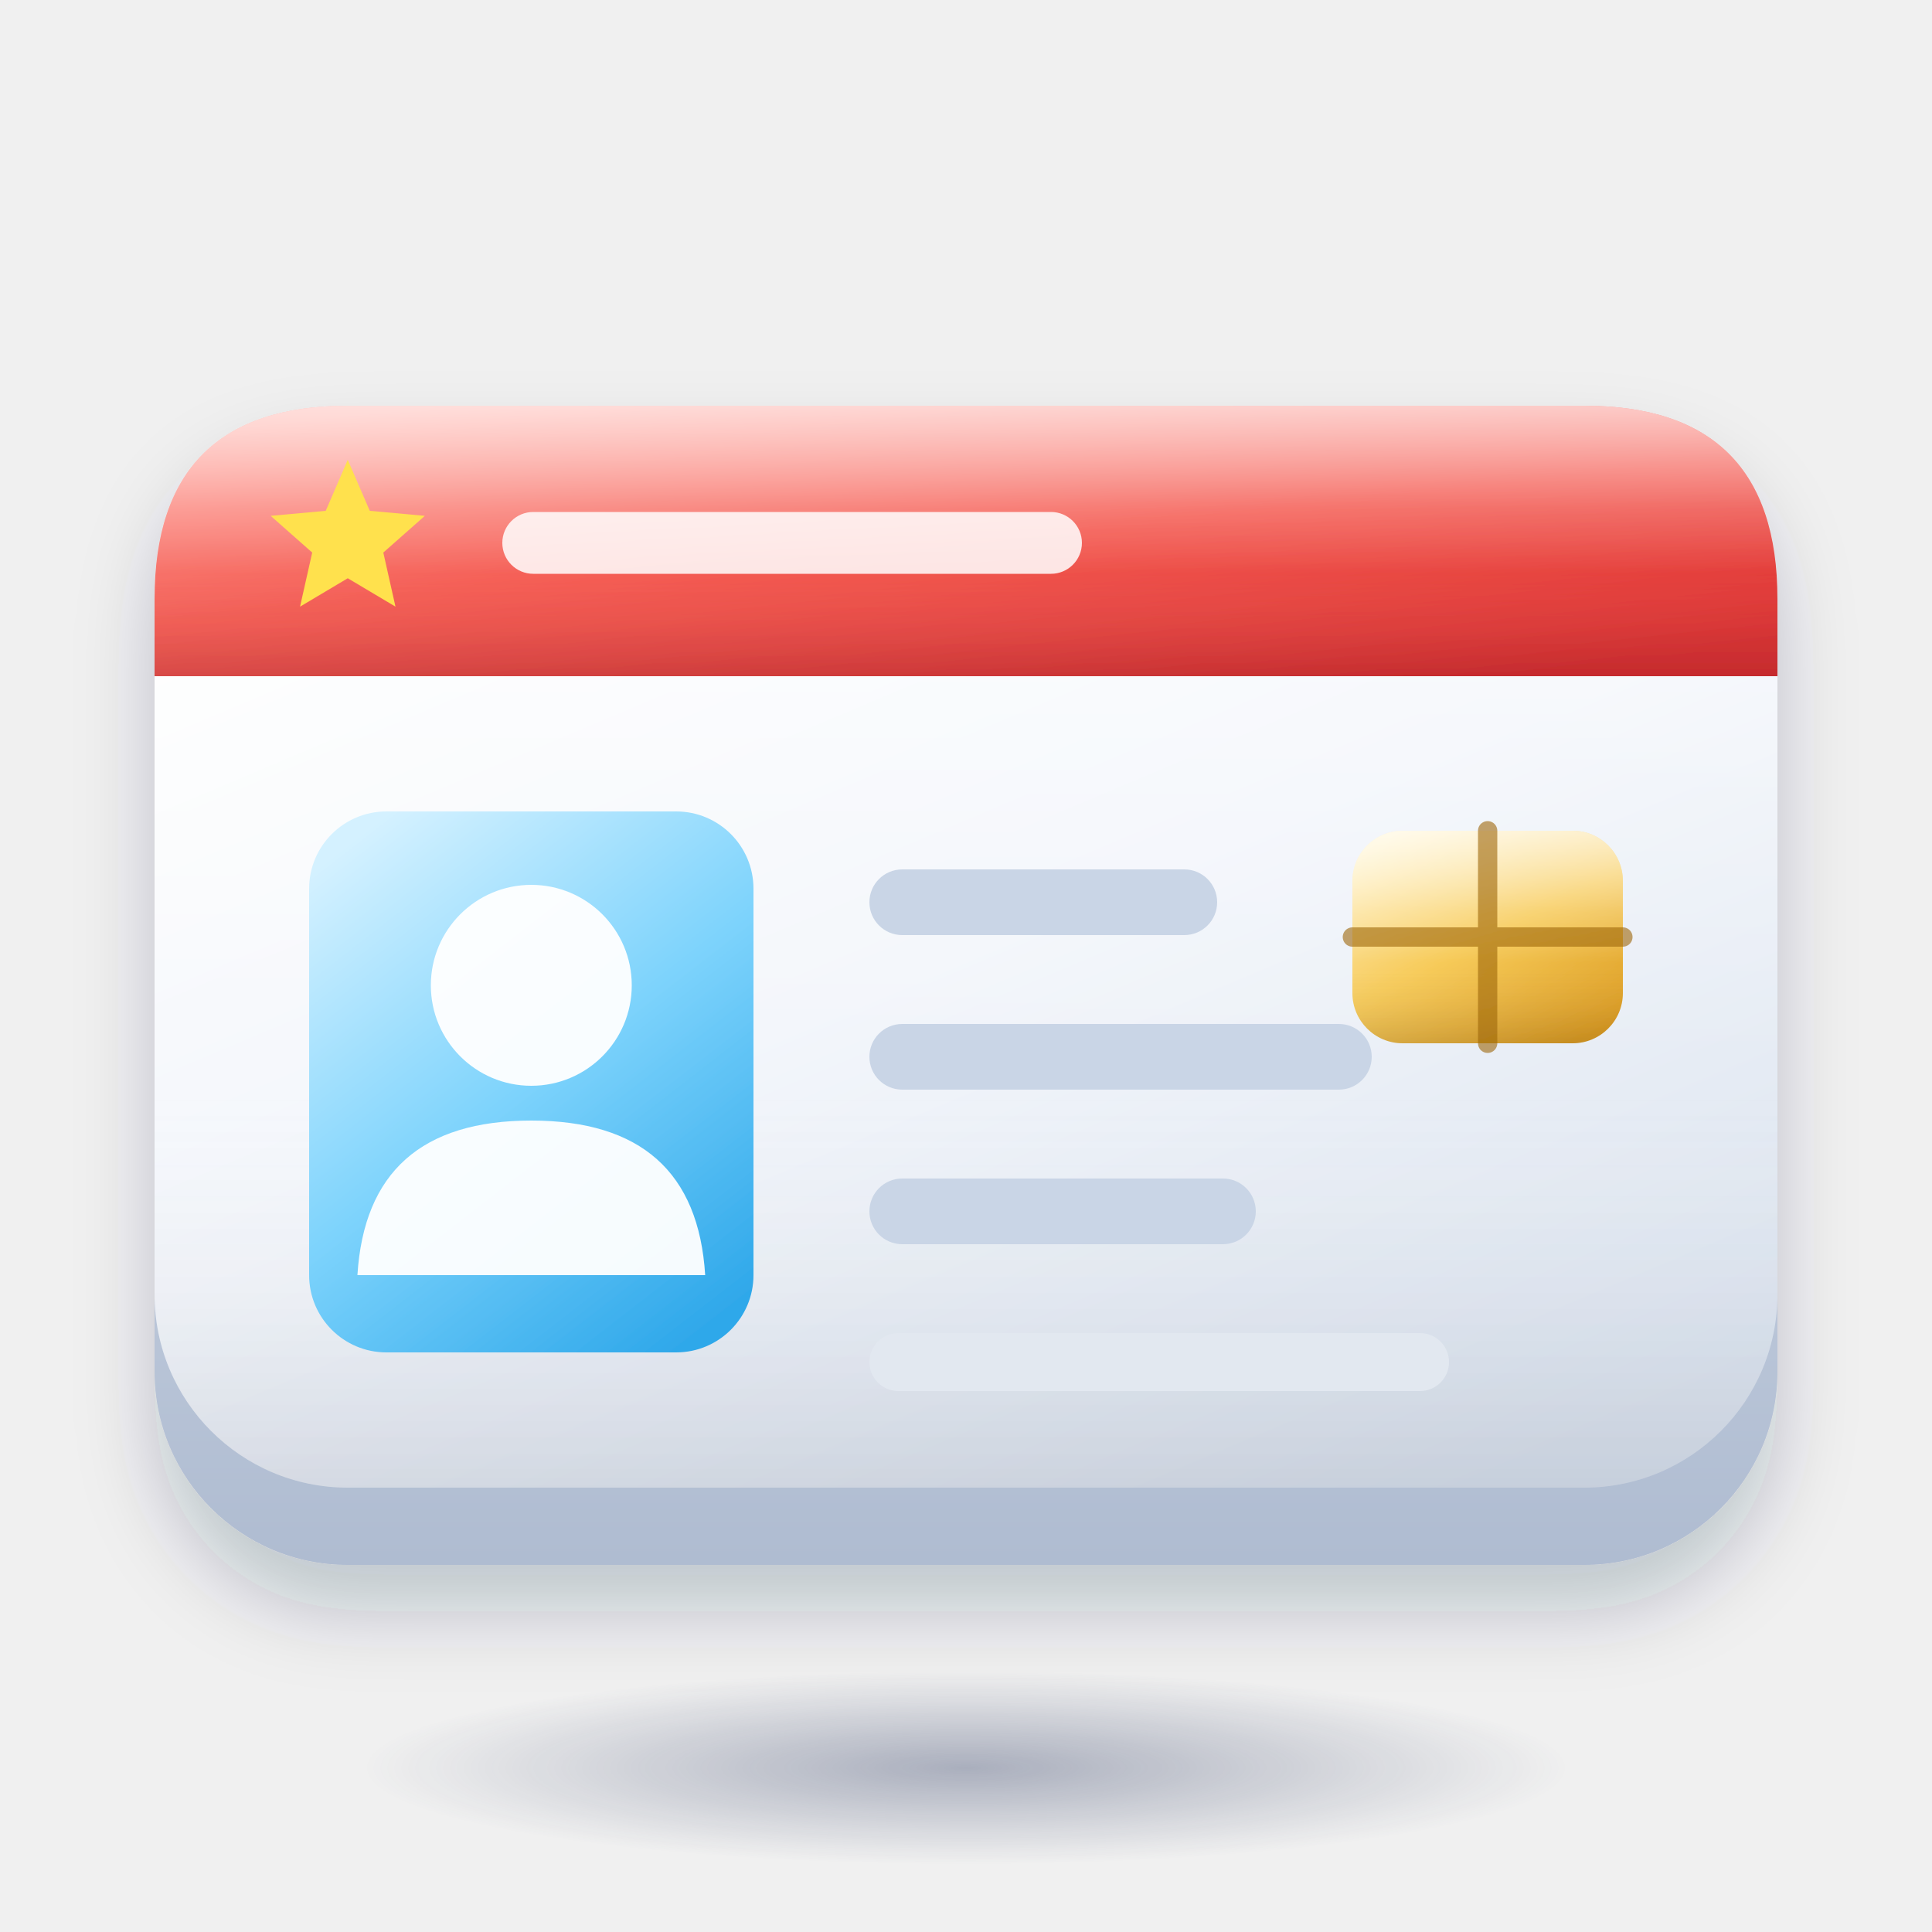
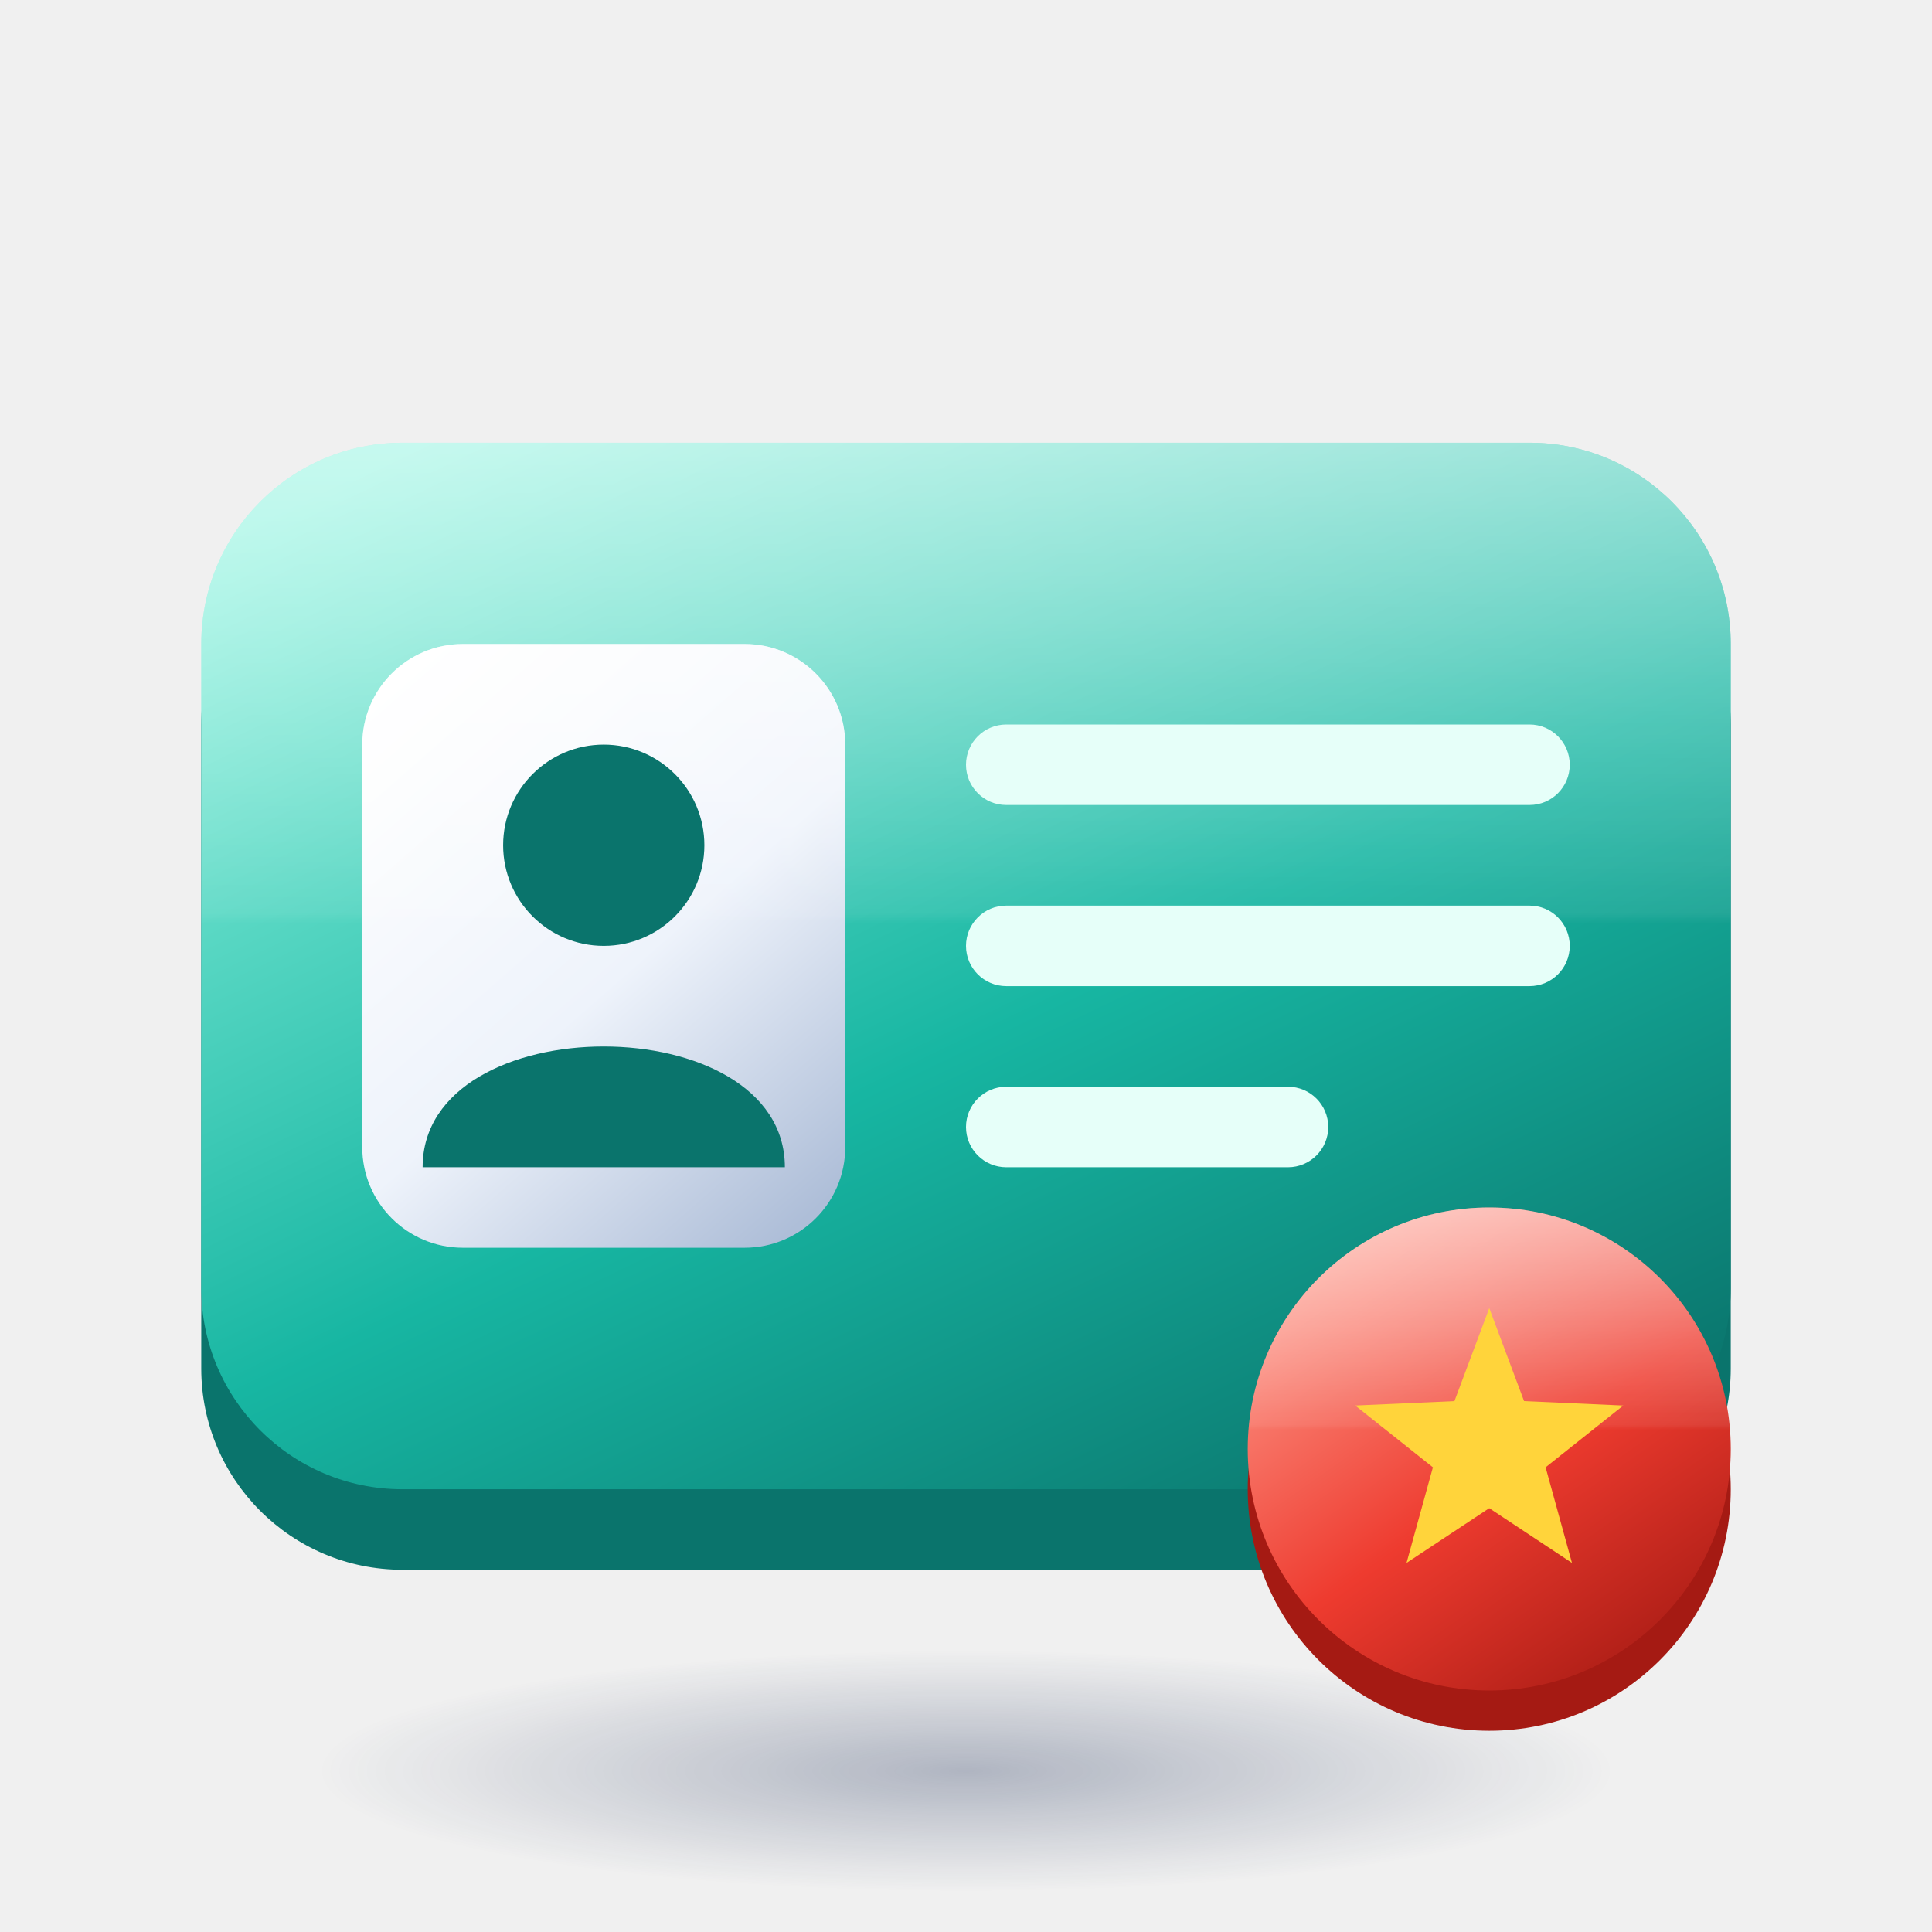
- <svg xmlns="http://www.w3.org/2000/svg" viewBox="0 0 100 100" width="100" height="100">
+ <svg xmlns="http://www.w3.org/2000/svg" viewBox="0 0 96 96" width="96" height="96">
  <defs>
-     <linearGradient id="sky" x1=".18" y1="0" x2=".82" y2="1">
-       <stop offset="0" stop-color="#D4F1FF" />
-       <stop offset=".5" stop-color="#7DD3FC" />
-       <stop offset="1" stop-color="#2FA8EA" />
+     <linearGradient id="gloss" x1="0" y1="0" x2="0" y2="1">
+       <stop offset="0" stop-color="#fff" stop-opacity="0.55" />
+       <stop offset="0.45" stop-color="#fff" stop-opacity="0.08" />
+       <stop offset="0.46" stop-color="#fff" stop-opacity="0" />
    </linearGradient>
-     <linearGradient id="red" x1=".18" y1="0" x2=".82" y2="1">
-       <stop offset="0" stop-color="#FFA9A1" />
-       <stop offset=".5" stop-color="#F45B52" />
-       <stop offset="1" stop-color="#D92D2D" />
+     <radialGradient id="shadow" cx="0.5" cy="0.5" r="0.5">
+       <stop offset="0" stop-color="#0B1E4A" stop-opacity="0.28" />
+       <stop offset="1" stop-color="#0B1E4A" stop-opacity="0" />
+     </radialGradient>
+     <linearGradient id="g1" x1="0.15" y1="0" x2="0.85" y2="1">
+       <stop offset="0" stop-color="#8FF3DF" />
+       <stop offset="0.55" stop-color="#17B6A2" />
+       <stop offset="1" stop-color="#0A746C" />
    </linearGradient>
-     <linearGradient id="gold" x1=".18" y1="0" x2=".82" y2="1">
-       <stop offset="0" stop-color="#FFF2C8" />
-       <stop offset=".5" stop-color="#F7CB5A" />
-       <stop offset="1" stop-color="#DB9A1F" />
+     <linearGradient id="g2" x1="0.15" y1="0" x2="0.85" y2="1">
+       <stop offset="0" stop-color="#FFFFFF" />
+       <stop offset="0.55" stop-color="#EEF3FB" />
+       <stop offset="1" stop-color="#AEBED8" />
    </linearGradient>
-     <linearGradient id="white" x1=".18" y1="0" x2=".82" y2="1">
-       <stop offset="0" stop-color="#FFFFFF" />
-       <stop offset=".5" stop-color="#F3F6FB" />
-       <stop offset="1" stop-color="#DCE4EF" />
+     <linearGradient id="g3" x1="0.15" y1="0" x2="0.85" y2="1">
+       <stop offset="0" stop-color="#FFA394" />
+       <stop offset="0.55" stop-color="#EE3B2F" />
+       <stop offset="1" stop-color="#A51A13" />
    </linearGradient>
-     <linearGradient id="whiteS" x1="0" y1="0" x2="0" y2="1">
-       <stop offset="0" stop-color="#DCE4EF" />
-       <stop offset="1" stop-color="#AFBCD1" />
-     </linearGradient>
-     <linearGradient id="sheen" x1="0" y1="0" x2="0" y2="1">
-       <stop offset="0" stop-color="#fff" stop-opacity=".62" />
-       <stop offset=".38" stop-color="#fff" stop-opacity=".16" />
-       <stop offset=".62" stop-color="#fff" stop-opacity="0" />
-       <stop offset="1" stop-color="#0b1530" stop-opacity=".10" />
-     </linearGradient>
-     <radialGradient id="gs">
-       <stop offset="0" stop-color="#22305a" stop-opacity=".34" />
-       <stop offset="1" stop-color="#22305a" stop-opacity="0" />
-     </radialGradient>
-     <filter id="ds" x="-20%" y="-20%" width="140%" height="150%">
-       <feDropShadow dx="0" dy="2.4" stdDeviation="2" flood-color="#13234a" flood-opacity=".2" />
-     </filter>
-     <filter id="bl" x="-60%" y="-60%" width="220%" height="220%">
-       <feGaussianBlur stdDeviation="1.5" />
-     </filter>
  </defs>
-   <ellipse cx="50" cy="91.5" rx="31" ry="5" fill="url(#gs)" />
-   <g filter="url(#ds)">
-     <path d="M18.00 21.00H82.00A10 10 0 0 1 92.00 31.00V67.00A10 10 0 0 1 82.00 77.00H18.00A10 10 0 0 1 8.00 67.00V31.00A10 10 0 0 1 18.00 21.00Z" fill="url(#whiteS)" transform="translate(0 4)" />
-     <path d="M18.00 21.00H82.00A10 10 0 0 1 92.00 31.00V67.00A10 10 0 0 1 82.00 77.00H18.00A10 10 0 0 1 8.00 67.00V31.00A10 10 0 0 1 18.00 21.00Z" fill="url(#white)" />
-     <path d="M18.00 21.00H82.00A10 10 0 0 1 92.00 31.00V67.00A10 10 0 0 1 82.00 77.00H18.00A10 10 0 0 1 8.00 67.00V31.00A10 10 0 0 1 18.00 21.00Z" fill="url(#sheen)" />
-     <path d="M18 21H82Q92 21 92 31V35H8V31Q8 21 18 21Z" fill="url(#red)" />
-     <path d="M18 21H82Q92 21 92 31V35H8V31Q8 21 18 21Z" fill="url(#sheen)" />
-     <path d="M18.00 23.80L19.14 26.44L21.99 26.70L19.84 28.60L20.47 31.40L18.00 29.93L15.53 31.40L16.16 28.60L14.01 26.70L16.86 26.44Z" fill="#FFE14D" />
-     <path d="M27.60 26.50H54.40A1.6 1.6 0 0 1 56.00 28.10V28.10A1.6 1.6 0 0 1 54.40 29.70H27.60A1.6 1.6 0 0 1 26.00 28.10V28.10A1.6 1.6 0 0 1 27.60 26.50Z" fill="rgba(255,255,255,.85)" />
-     <path d="M20.00 42.00H35.00A4 4 0 0 1 39.00 46.00V66.00A4 4 0 0 1 35.00 70.00H20.00A4 4 0 0 1 16.00 66.00V46.00A4 4 0 0 1 20.00 42.00Z" fill="url(#sky)" />
-     <path d="M22.30 51a5.2 5.2 0 1 0 10.40 0a5.2 5.2 0 1 0 -10.40 0Z" fill="#fff" opacity="0.95" />
-     <path d="M18.5 66Q19 58 27.5 58Q36 58 36.5 66Z" fill="#fff" opacity="0.95" />
-     <path d="M72.60 43.00H81.40A2.6 2.6 0 0 1 84.00 45.60V51.40A2.6 2.6 0 0 1 81.40 54.00H72.60A2.6 2.6 0 0 1 70.00 51.40V45.60A2.6 2.6 0 0 1 72.60 43.00Z" fill="url(#gold)" />
-     <path d="M72.60 43.00H81.40A2.6 2.6 0 0 1 84.00 45.60V51.40A2.6 2.6 0 0 1 81.40 54.00H72.60A2.6 2.6 0 0 1 70.00 51.40V45.60A2.6 2.6 0 0 1 72.60 43.00Z" fill="url(#sheen)" />
-     <path d="M70 48.5H84M77 43V54" fill="none" stroke="#9C6509" stroke-width="1" stroke-linecap="round" stroke-linejoin="round" opacity="0.6" />
-     <path d="M46.70 45.00H61.30A1.7 1.7 0 0 1 63.00 46.70V46.70A1.7 1.7 0 0 1 61.30 48.40H46.70A1.7 1.7 0 0 1 45.00 46.70V46.70A1.7 1.7 0 0 1 46.70 45.00Z" fill="#C9D5E6" />
-     <path d="M46.70 53.00H69.30A1.7 1.7 0 0 1 71.00 54.70V54.70A1.7 1.7 0 0 1 69.30 56.40H46.70A1.7 1.7 0 0 1 45.00 54.70V54.70A1.7 1.7 0 0 1 46.70 53.00Z" fill="#C9D5E6" />
-     <path d="M46.70 61.00H63.30A1.7 1.7 0 0 1 65.00 62.70V62.70A1.7 1.7 0 0 1 63.30 64.40H46.70A1.7 1.7 0 0 1 45.00 62.70V62.70A1.7 1.7 0 0 1 46.70 61.00Z" fill="#C9D5E6" />
-     <path d="M46.50 69.00H73.50A1.5 1.5 0 0 1 75.00 70.50V70.50A1.5 1.5 0 0 1 73.50 72.00H46.50A1.5 1.5 0 0 1 45.00 70.50V70.50A1.5 1.5 0 0 1 46.50 69.00Z" fill="#E2E8F0" />
+   <ellipse cx="48" cy="88" rx="32" ry="6" fill="url(#shadow)" />
+   <g transform="translate(0 4)">
+     <rect x="10" y="22" width="76" height="52" rx="10" fill="#0A746C" />
  </g>
+   <rect x="10" y="22" width="76" height="52" rx="10" fill="url(#g1)" />
+   <g opacity="0.9">
+     <rect x="10" y="22" width="76" height="52" rx="10" fill="url(#gloss)" />
+   </g>
+   <rect x="18" y="32" width="24" height="30" rx="5" fill="url(#g2)" />
+   <g opacity="0.9">
+     <rect x="18" y="32" width="24" height="30" rx="5" fill="url(#gloss)" />
+   </g>
+   <circle cx="30" cy="42" r="5" fill="#0A746C" />
+   <path d="M21 58 C21 50 39 50 39 58 Z" fill="#0A746C" />
+   <rect x="48" y="36" width="30" height="4" rx="2" fill="#E6FFF9" />
+   <rect x="48" y="45" width="30" height="4" rx="2" fill="#E6FFF9" />
+   <rect x="48" y="54" width="18" height="4" rx="2" fill="#E6FFF9" />
+   <g transform="translate(0 2)">
+     <circle cx="74" cy="72" r="12" fill="#A51A13" />
+   </g>
+   <circle cx="74" cy="72" r="12" fill="url(#g3)" />
+   <g opacity="0.9">
+     <circle cx="74" cy="72" r="12" fill="url(#gloss)" />
+   </g>
+   <path d="M74.00,65.00 L75.73,69.62 L80.66,69.84 L76.80,72.91 L78.11,77.66 L74.00,74.94 L69.89,77.66 L71.20,72.91 L67.34,69.84 L72.27,69.62 Z" fill="#FFD43B" />
</svg>
